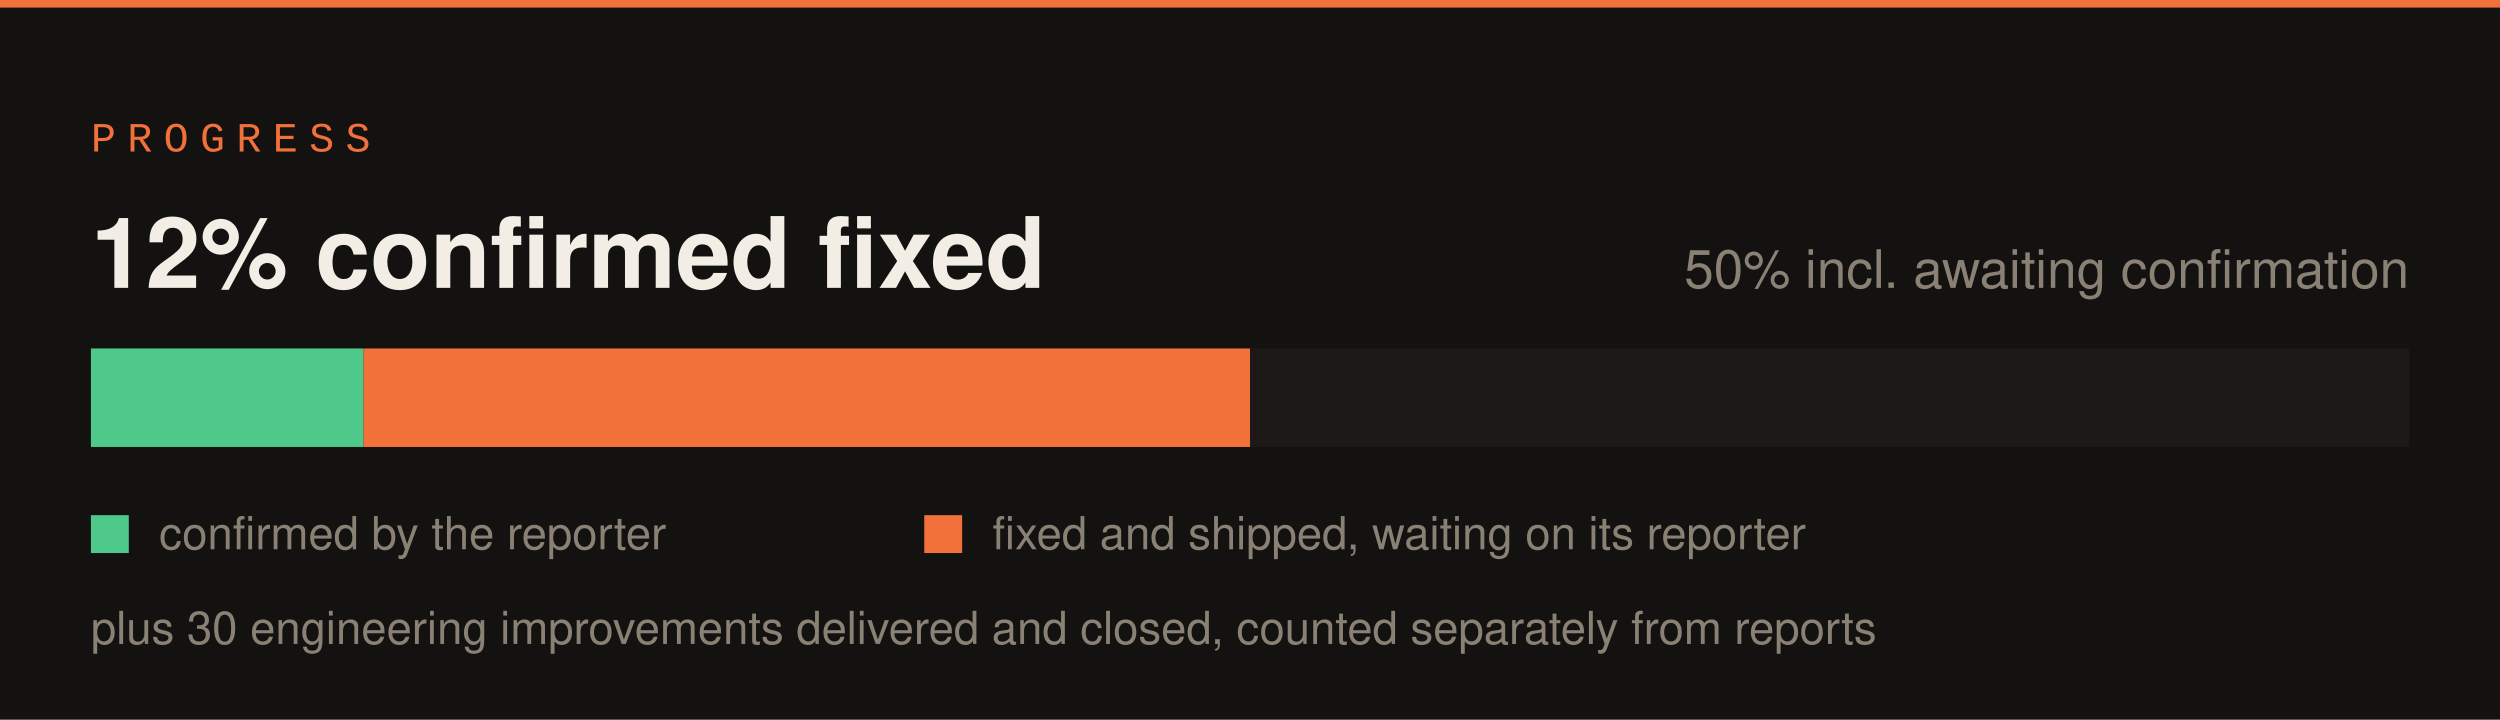
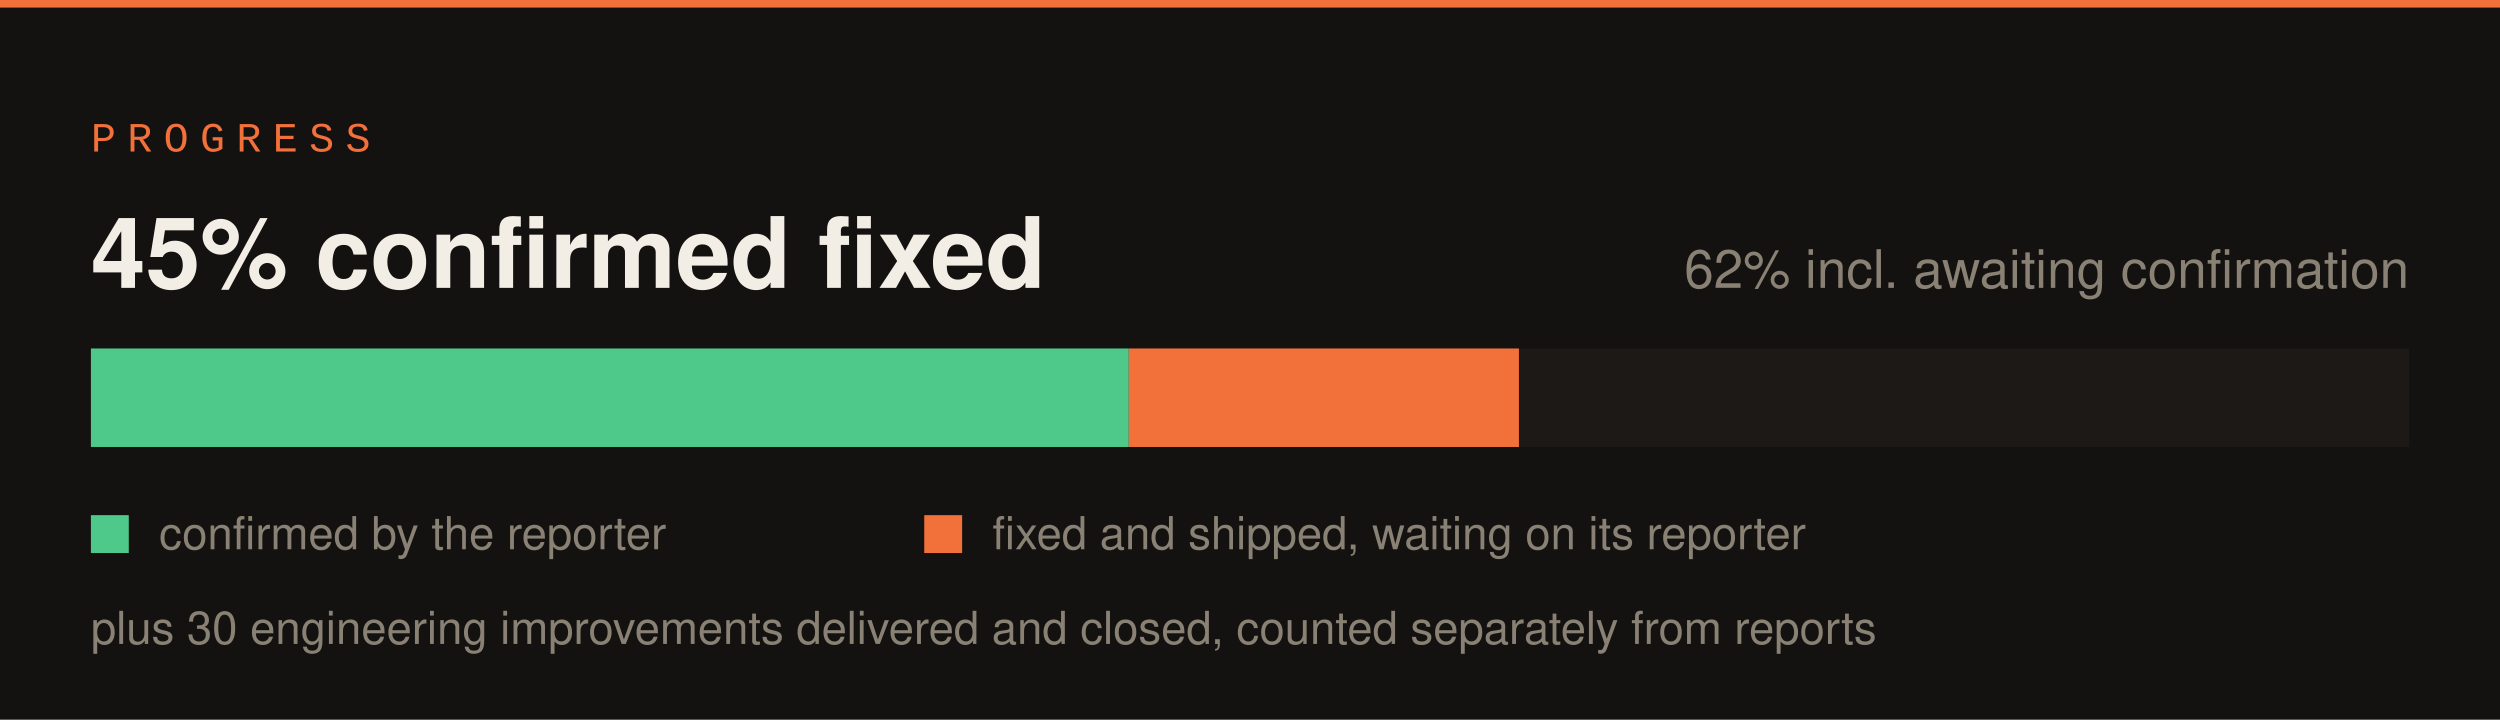
<svg xmlns="http://www.w3.org/2000/svg" width="660" height="190" viewBox="0 0 660 190">
  <rect width="660" height="190" fill="#141210" />
  <rect x="0" y="0" width="660" height="2" fill="#f2703a" />
  <text x="24" y="40" font-family="SFMono-Regular,Consolas,Liberation Mono,monospace" font-size="11" letter-spacing="3" fill="#f2703a">PROGRESS</text>
  <rect x="24" y="92" width="612" height="26" fill="#1c1917" />
-   <rect x="24" y="92" width="72" height="26" fill="#4ec98a" />
-   <rect x="96" y="92" width="234" height="26" fill="#f2703a" />
-   <text x="24" y="76" font-family="-apple-system,Segoe UI,Helvetica,Arial,sans-serif" font-size="26" font-weight="700" fill="#f2ede5">12% confirmed fixed</text>
-   <text x="636" y="76" font-family="-apple-system,Segoe UI,Helvetica,Arial,sans-serif" font-size="14" fill="#8a8175" text-anchor="end">50% incl. awaiting confirmation</text>
+   <rect x="24" y="92" width="274" height="26" fill="#4ec98a" />
+   <rect x="298" y="92" width="103" height="26" fill="#f2703a" />
+   <text x="24" y="76" font-family="-apple-system,Segoe UI,Helvetica,Arial,sans-serif" font-size="26" font-weight="700" fill="#f2ede5">45% confirmed fixed</text>
+   <text x="636" y="76" font-family="-apple-system,Segoe UI,Helvetica,Arial,sans-serif" font-size="14" fill="#8a8175" text-anchor="end">62% incl. awaiting confirmation</text>
  <rect x="24" y="136" width="10" height="10" fill="#4ec98a" />
  <text x="42" y="145" font-family="-apple-system,Segoe UI,Helvetica,Arial,sans-serif" font-size="12" fill="#8a8175">confirmed by the reporter</text>
  <rect x="244" y="136" width="10" height="10" fill="#f2703a" />
  <text x="262" y="145" font-family="-apple-system,Segoe UI,Helvetica,Arial,sans-serif" font-size="12" fill="#8a8175">fixed and shipped, waiting on its reporter</text>
  <text x="24" y="170" font-family="-apple-system,Segoe UI,Helvetica,Arial,sans-serif" font-size="12" fill="#8a8175">plus 30 engineering improvements delivered and closed, counted separately from reports</text>
</svg>
